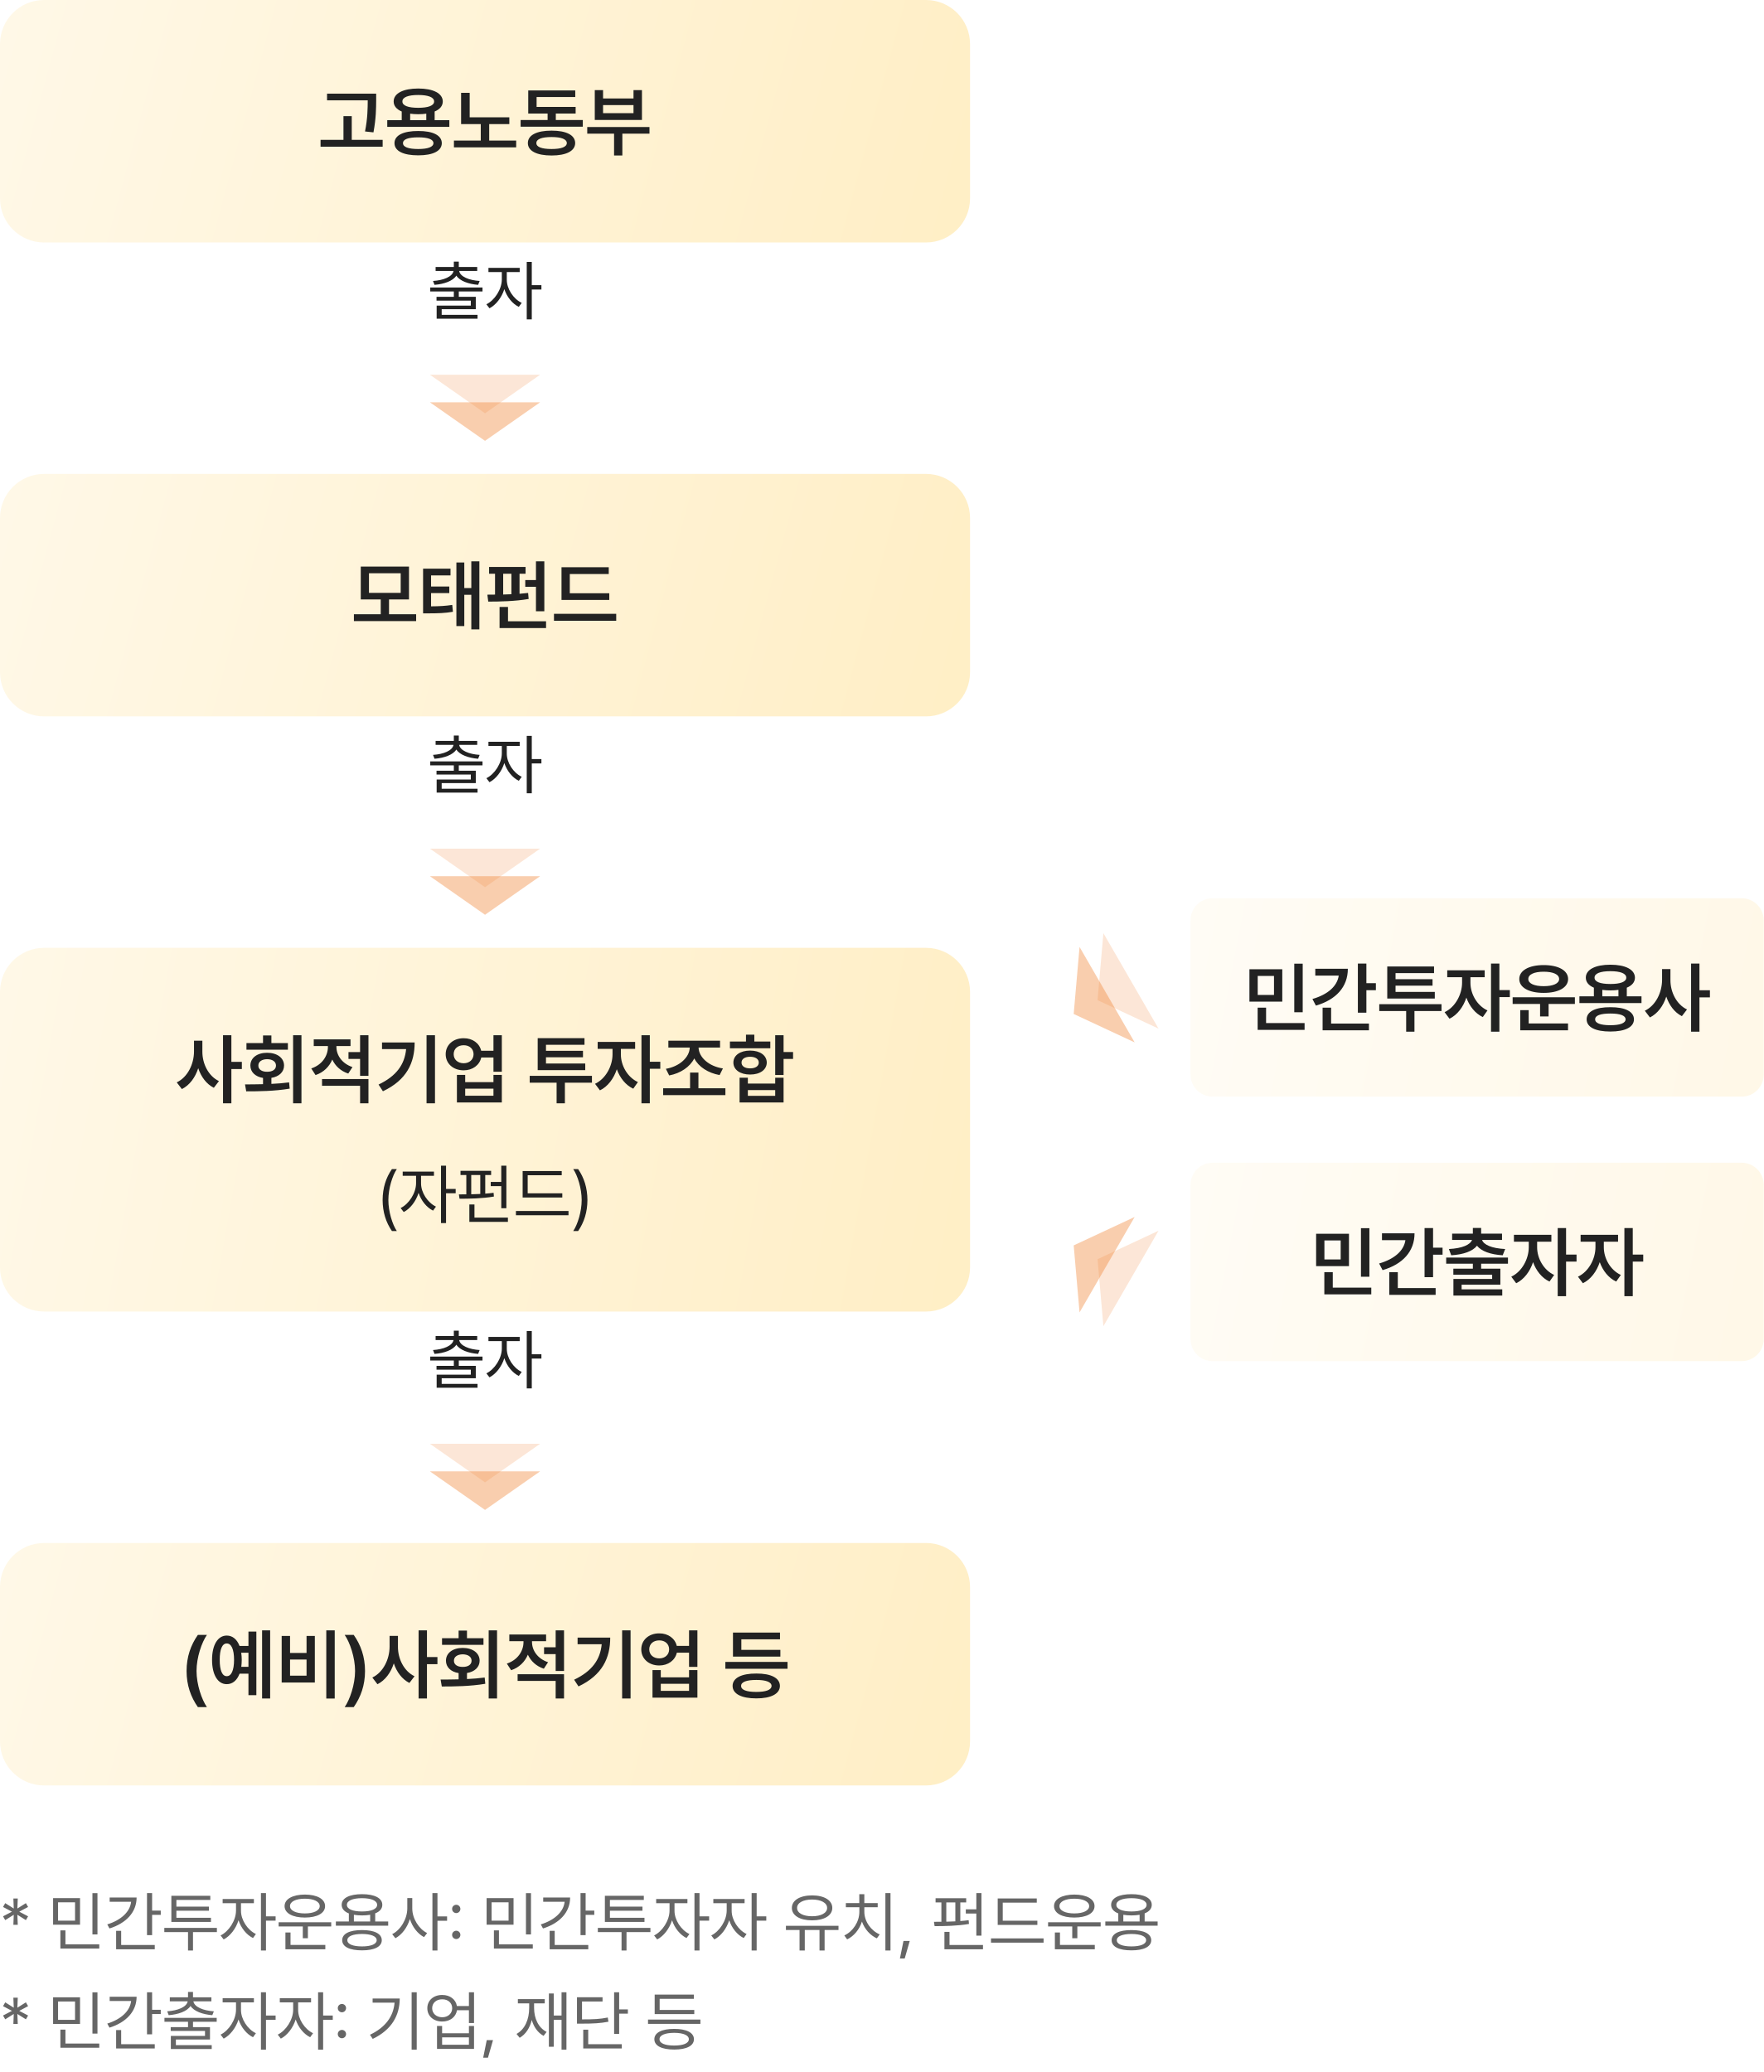
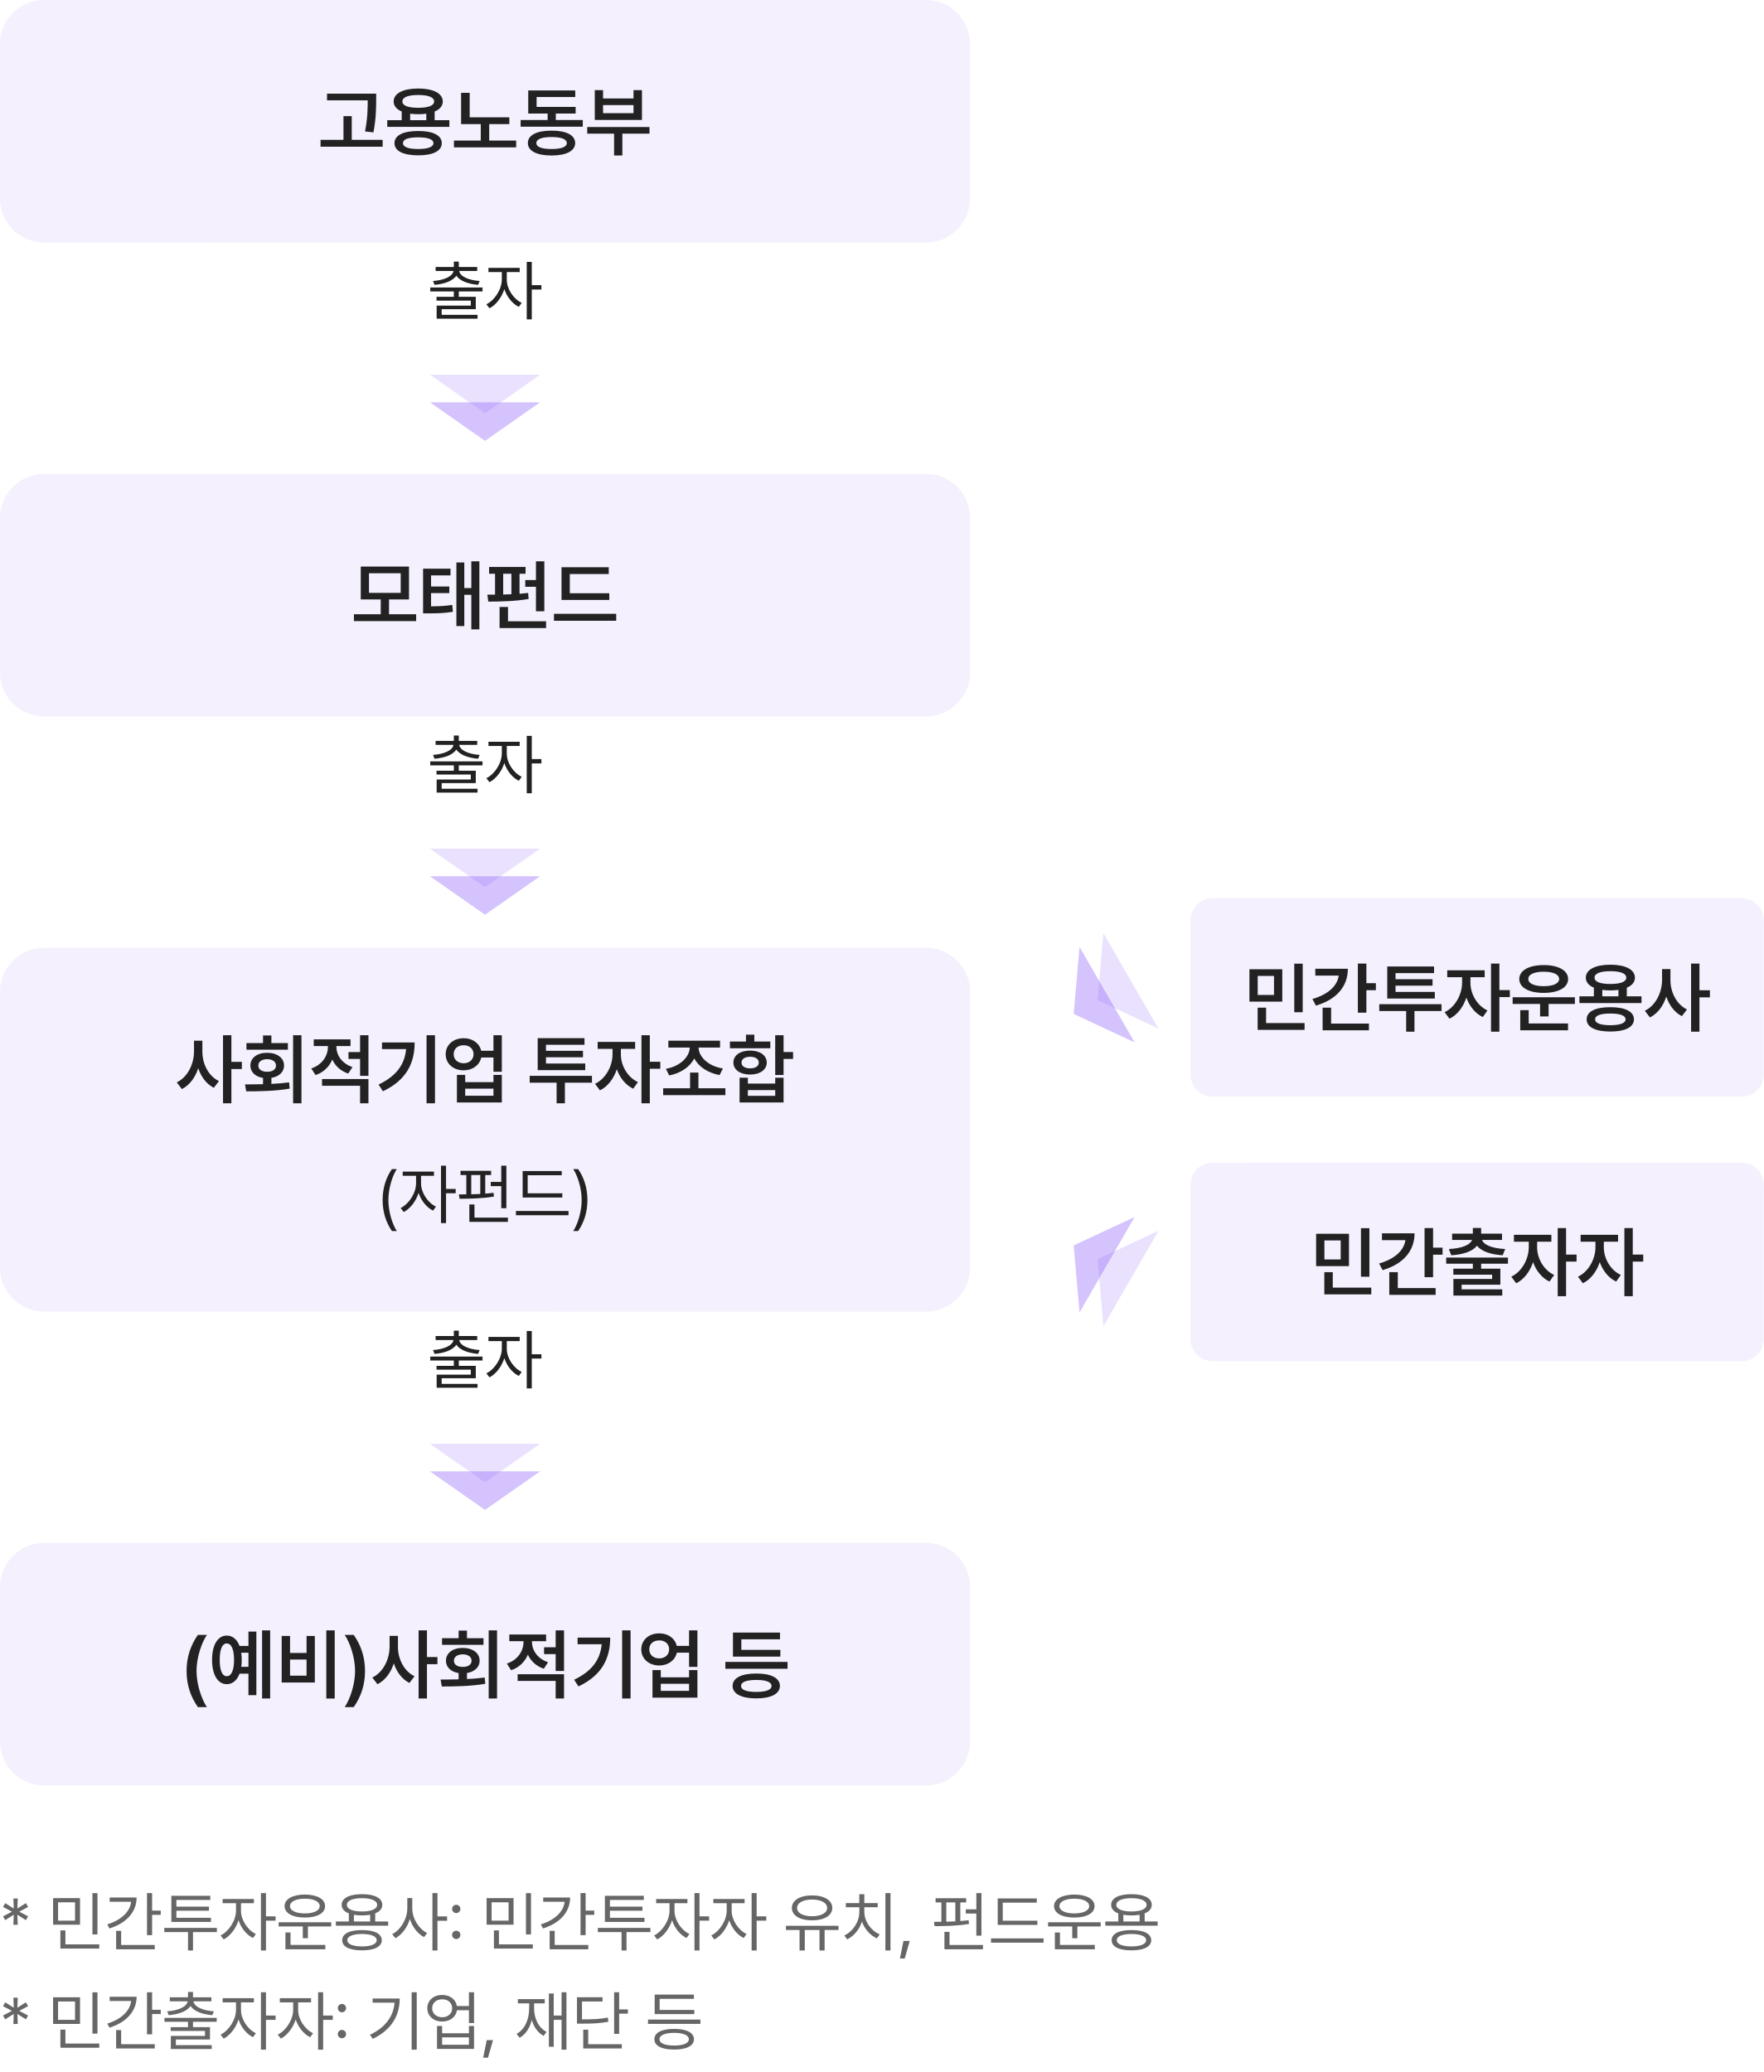
<svg xmlns="http://www.w3.org/2000/svg" width="320" height="376" viewBox="0 0 320 376" fill="none">
-   <rect width="176" height="44" rx="8" fill="url(#paint0_linear_1789_6369)" fill-opacity="0.25" />
+   <rect width="176" height="44" rx="8" fill="url(#paint0_linear_1789_6369)" fill-opacity="0.1" />
+   <rect width="176" height="44" rx="8" fill="#F5F0FE" />
  <path d="M68.251 16.992V18.182C68.237 19.713 68.237 21.436 67.759 24.02L66.228 23.855C66.706 21.449 66.706 19.692 66.72 18.209H59.337V16.992H68.251ZM69.427 25.373V26.617H58.161V25.373H62.317V21.08H63.821V25.373H69.427ZM81.526 21.805V23.021H70.261V21.805H72.886V20.232C71.956 19.843 71.423 19.221 71.423 18.414C71.423 16.938 73.159 16.062 75.88 16.062C78.601 16.062 80.323 16.938 80.337 18.414C80.33 19.227 79.797 19.85 78.86 20.232V21.805H81.526ZM75.88 23.773C78.546 23.76 80.145 24.553 80.159 25.975C80.145 27.41 78.546 28.189 75.88 28.189C73.186 28.189 71.573 27.41 71.573 25.975C71.573 24.553 73.186 23.76 75.88 23.773ZM75.88 24.922C74.075 24.922 73.105 25.277 73.118 25.975C73.105 26.672 74.075 27.041 75.88 27.041C77.644 27.041 78.628 26.672 78.642 25.975C78.628 25.277 77.644 24.922 75.88 24.922ZM75.88 17.238C74.048 17.238 72.995 17.648 73.009 18.414C72.995 19.166 74.048 19.562 75.88 19.562C77.698 19.562 78.765 19.166 78.765 18.414C78.765 17.648 77.698 17.238 75.88 17.238ZM74.417 21.805H77.343V20.629C76.898 20.69 76.406 20.725 75.88 20.725C75.353 20.725 74.861 20.69 74.417 20.629V21.805ZM92.409 21.285V22.516H88.759V25.51H93.653V26.74H82.36V25.51H87.228V22.516H83.659V16.842H85.218V21.285H92.409ZM105.739 21.777V22.994H94.46V21.777H99.355V20.602H95.841V16.418H104.372V17.607H97.358V19.398H104.44V20.602H100.845V21.777H105.739ZM100.079 23.705C102.745 23.705 104.345 24.512 104.358 25.961C104.345 27.396 102.745 28.217 100.079 28.217C97.386 28.217 95.772 27.396 95.772 25.961C95.772 24.512 97.386 23.705 100.079 23.705ZM100.079 24.867C98.274 24.867 97.304 25.25 97.317 25.961C97.304 26.672 98.274 27.041 100.079 27.041C101.843 27.041 102.827 26.672 102.841 25.961C102.827 25.25 101.843 24.867 100.079 24.867ZM117.839 23.049V24.252H112.917V28.217H111.413V24.252H106.546V23.049H117.839ZM109.417 16.35V17.867H114.94V16.35H116.472V21.764H107.913V16.35H109.417ZM109.417 20.533H114.94V19.07H109.417V20.533Z" fill="#222222" />
  <path d="M87.543 52.172V52.887H83.242V53.859H86.324V56.109H80.137V57.129H86.641V57.832H79.223V55.453H85.422V54.551H79.199V53.859H82.34V52.887H78.062V52.172H87.543ZM83.242 47.473V48.445H86.582V49.172H83.312C83.482 50.209 85.111 50.865 87.027 50.988L86.746 51.691C85.006 51.545 83.436 51.006 82.797 50.016C82.158 51.006 80.588 51.545 78.836 51.691L78.566 50.988C80.471 50.865 82.1 50.209 82.281 49.172H79.035V48.445H82.34V47.473H83.242ZM91.949 50.73C91.938 52.406 93.144 54.246 94.656 54.961L94.129 55.688C92.957 55.119 91.967 53.877 91.504 52.465C91.023 54 89.975 55.348 88.809 55.945L88.246 55.219C89.746 54.492 91.035 52.512 91.047 50.73V49.371H88.621V48.609H94.293V49.371H91.949V50.73ZM96.484 47.531V51.75H98.231V52.535H96.484V57.949H95.57V47.531H96.484Z" fill="#222222" />
-   <path opacity="0.2" d="M88 75L78 68L98 68L88 75Z" fill="#F18435" />
-   <path opacity="0.4" d="M88 80L78 73L98 73L88 80Z" fill="#F18435" />
-   <rect y="86" width="176" height="44" rx="8" fill="url(#paint1_linear_1789_6369)" fill-opacity="0.25" />
+   <path opacity="0.2" d="M88 75L78 68L98 68L88 75Z" fill="#976AF9" />
+   <path opacity="0.4" d="M88 80L78 73L98 73L88 80Z" fill="#976AF9" />
+   <rect y="86" width="176" height="44" rx="8" fill="url(#paint1_linear_1789_6369)" fill-opacity="0.1" />
+   <rect y="86" width="176" height="44" rx="8" fill="#F5F0FE" />
  <path d="M75.504 111.469V112.713H64.211V111.469H69.078V108.775H65.455V102.814H74.205V108.775H70.582V111.469H75.504ZM66.945 104.031V107.586H72.701V104.031H66.945ZM81.738 103.197V104.414H78.211V106.438H81.519V107.627H78.211V110.033C79.735 110.02 80.795 109.965 82.053 109.773L82.176 111.018C80.74 111.264 79.523 111.305 77.596 111.305H76.762V103.197H81.738ZM86.975 101.857V114.217H85.512V107.941H84.24V113.615H82.805V102.076H84.24V106.711H85.512V101.857H86.975ZM98.76 101.857V110.922H97.242V106.479H95.301V105.262H97.242V101.857H98.76ZM95.356 102.883V104.113H94.262V107.75C94.795 107.709 95.321 107.661 95.82 107.6L95.916 108.693C93.482 109.117 90.68 109.172 88.588 109.172L88.424 107.914L89.818 107.9V104.113H88.738V102.883H95.356ZM99.074 112.74V113.971H90.639V110.143H92.17V112.74H99.074ZM91.295 107.887C91.787 107.873 92.286 107.859 92.785 107.832V104.113H91.295V107.887ZM110.545 107.654V108.871H101.877V102.938H110.449V104.168H103.381V107.654H110.545ZM111.803 111.387V112.645H100.51V111.387H111.803Z" fill="#222222" />
  <path d="M87.543 138.172V138.887H83.242V139.859H86.324V142.109H80.137V143.129H86.641V143.832H79.223V141.453H85.422V140.551H79.199V139.859H82.34V138.887H78.062V138.172H87.543ZM83.242 133.473V134.445H86.582V135.172H83.312C83.482 136.209 85.111 136.865 87.027 136.988L86.746 137.691C85.006 137.545 83.436 137.006 82.797 136.016C82.158 137.006 80.588 137.545 78.836 137.691L78.566 136.988C80.471 136.865 82.1 136.209 82.281 135.172H79.035V134.445H82.34V133.473H83.242ZM91.949 136.73C91.938 138.406 93.144 140.246 94.656 140.961L94.129 141.688C92.957 141.119 91.967 139.877 91.504 138.465C91.023 140 89.975 141.348 88.809 141.945L88.246 141.219C89.746 140.492 91.035 138.512 91.047 136.73V135.371H88.621V134.609H94.293V135.371H91.949V136.73ZM96.484 133.531V137.75H98.231V138.535H96.484V143.949H95.57V133.531H96.484Z" fill="#222222" />
-   <path opacity="0.2" d="M88 161L78 154L98 154L88 161Z" fill="#F18435" />
-   <path opacity="0.4" d="M88 166L78 159L98 159L88 166Z" fill="#F18435" />
-   <rect y="172" width="176" height="66" rx="8" fill="url(#paint2_linear_1789_6369)" fill-opacity="0.25" />
+   <path opacity="0.2" d="M88 161L78 154L98 154L88 161Z" fill="#976AF9" />
+   <path opacity="0.4" d="M88 166L78 159L98 159L88 166Z" fill="#976AF9" />
+   <rect y="172" width="176" height="66" rx="8" fill="url(#paint2_linear_1789_6369)" fill-opacity="0.1" />
+   <rect y="172" width="176" height="66" rx="8" fill="#F5F0FE" />
  <path d="M36.717 190.824C36.703 193.025 37.81 195.268 39.725 196.184L38.795 197.4C37.455 196.724 36.491 195.418 35.965 193.846C35.425 195.527 34.413 196.922 32.998 197.633L32.068 196.416C34.051 195.473 35.185 193.107 35.199 190.824V188.855H36.717V190.824ZM41.98 187.857V192.697H43.881V193.996H41.98V200.217H40.463V187.857H41.98ZM54.695 187.857V200.217H53.178V187.857H54.695ZM44.455 196.785C45.44 196.778 46.554 196.778 47.723 196.744V195.609C46.328 195.391 45.426 194.536 45.426 193.367C45.426 191.973 46.656 191.043 48.461 191.043C50.279 191.043 51.537 191.973 51.537 193.367C51.537 194.529 50.628 195.377 49.24 195.596V196.689C50.327 196.642 51.421 196.553 52.453 196.416L52.562 197.551C49.842 198.016 46.902 198.043 44.674 198.043L44.455 196.785ZM52.234 189.279V190.482H44.715V189.279H47.723V187.898H49.24V189.279H52.234ZM48.461 192.205C47.531 192.219 46.861 192.643 46.875 193.367C46.861 194.078 47.531 194.502 48.461 194.488C49.432 194.502 50.074 194.078 50.074 193.367C50.074 192.643 49.432 192.219 48.461 192.205ZM61.039 189.977C61.039 191.48 62.037 192.998 63.951 193.641L63.185 194.816C61.805 194.365 60.827 193.429 60.287 192.273C59.747 193.565 58.715 194.604 57.252 195.09L56.473 193.887C58.441 193.244 59.494 191.604 59.494 189.99V189.826H56.924V188.609H63.596V189.826H61.039V189.977ZM66.85 195.814V200.217H65.332V197.031H58.428V195.814H66.85ZM66.85 187.857V195.227H65.332V192.164H63.227V190.92H65.332V187.857H66.85ZM78.922 187.857V200.217H77.391V187.857H78.922ZM75.231 189.17C75.231 192.848 73.809 195.979 69.475 198.029L68.682 196.812C71.915 195.274 73.419 193.183 73.686 190.373H69.311V189.17H75.231ZM84.131 188.404C85.731 188.391 86.988 189.313 87.303 190.674H89.531V187.857H91.049V194.488H89.531V191.904H87.316C87.009 193.292 85.737 194.229 84.131 194.229C82.231 194.229 80.863 193.012 80.863 191.303C80.863 189.621 82.231 188.391 84.131 188.404ZM84.131 189.676C83.064 189.676 82.312 190.305 82.312 191.303C82.312 192.287 83.064 192.943 84.131 192.943C85.17 192.943 85.908 192.287 85.922 191.303C85.908 190.305 85.17 189.676 84.131 189.676ZM84.404 195.062V196.375H89.531V195.062H91.049V200.066H82.9V195.062H84.404ZM84.404 198.836H89.531V197.551H84.404V198.836ZM107.4 195.227V196.471H102.492V200.217H100.988V196.471H96.107V195.227H107.4ZM106.184 192.998V194.201H97.557V188.391H106.047V189.594H99.061V190.688H105.773V191.863H99.061V192.998H106.184ZM112.65 191.371C112.65 193.285 113.785 195.459 115.74 196.361L114.893 197.564C113.498 196.908 112.466 195.582 111.912 194.037C111.352 195.732 110.271 197.182 108.85 197.865L107.961 196.676C109.93 195.746 111.119 193.422 111.133 191.371V190.332H108.439V189.074H115.234V190.332H112.65V191.371ZM117.9 187.857V192.67H119.801V193.941H117.9V200.217H116.383V187.857H117.9ZM131.613 197.482V198.727H120.32V197.482H125.201V194.639H126.719V197.482H131.613ZM130.643 188.855V190.1H126.746C126.794 191.877 128.626 193.511 131.162 193.887L130.561 195.09C128.469 194.707 126.76 193.606 125.967 192.068C125.167 193.627 123.472 194.769 121.414 195.158L120.812 193.955C123.28 193.538 125.099 191.877 125.146 190.1H121.264V188.855H130.643ZM142.168 187.857V190.906H143.891V192.164H142.168V195.076H140.65V187.857H142.168ZM135.688 195.568V196.635H140.65V195.568H142.168V200.066H134.184V195.568H135.688ZM135.688 198.863H140.65V197.811H135.688V198.863ZM139.762 189.006V190.223H132.434V189.006H135.346V187.762H136.863V189.006H139.762ZM136.098 190.646C137.889 190.646 139.105 191.508 139.119 192.82C139.105 194.133 137.889 194.994 136.098 194.994C134.293 194.994 133.062 194.133 133.062 192.82C133.062 191.508 134.293 190.646 136.098 190.646ZM136.098 191.768C135.154 191.768 134.539 192.164 134.539 192.82C134.539 193.49 135.154 193.873 136.098 193.873C137.041 193.873 137.67 193.49 137.67 192.82C137.67 192.164 137.041 191.768 136.098 191.768Z" fill="#222222" />
  <path d="M69.42 217.766C69.432 215.551 70.029 213.711 71.107 212.152H71.998C71.201 213.312 70.463 215.68 70.463 217.766C70.463 219.852 71.201 222.23 71.998 223.391H71.107C70.029 221.82 69.432 219.98 69.42 217.766ZM76.393 214.73C76.381 216.406 77.588 218.246 79.1 218.961L78.572 219.688C77.4 219.119 76.41 217.877 75.947 216.465C75.467 218 74.418 219.348 73.252 219.945L72.689 219.219C74.189 218.492 75.478 216.512 75.49 214.73V213.371H73.064V212.609H78.736V213.371H76.393V214.73ZM80.928 211.531V215.75H82.674V216.535H80.928V221.949H80.014V211.531H80.928ZM91.873 211.531V219.254H90.947V215.246H89.037V214.484H90.947V211.531H91.873ZM89.107 212.469V213.23H88.041V216.605C88.562 216.57 89.072 216.518 89.553 216.453L89.611 217.133C87.537 217.496 85.123 217.531 83.377 217.531L83.26 216.746L84.607 216.734V213.23H83.553V212.469H89.107ZM92.154 220.953V221.727H85.158V218.574H86.084V220.953H92.154ZM85.498 216.723C86.037 216.711 86.588 216.693 87.139 216.664V213.23H85.498V216.723ZM102.021 216.547V217.309H94.826V212.504H101.916V213.266H95.74V216.547H102.021ZM103.146 219.758V220.531H93.607V219.758H103.146ZM106.58 217.766C106.568 219.98 105.971 221.82 104.893 223.391H104.002C104.799 222.23 105.537 219.852 105.537 217.766C105.537 215.68 104.799 213.312 104.002 212.152H104.893C105.971 213.711 106.568 215.551 106.58 217.766Z" fill="#222222" />
  <path d="M87.543 246.172V246.887H83.242V247.859H86.324V250.109H80.137V251.129H86.641V251.832H79.223V249.453H85.422V248.551H79.199V247.859H82.34V246.887H78.062V246.172H87.543ZM83.242 241.473V242.445H86.582V243.172H83.312C83.482 244.209 85.111 244.865 87.027 244.988L86.746 245.691C85.006 245.545 83.436 245.006 82.797 244.016C82.158 245.006 80.588 245.545 78.836 245.691L78.566 244.988C80.471 244.865 82.1 244.209 82.281 243.172H79.035V242.445H82.34V241.473H83.242ZM91.949 244.73C91.938 246.406 93.144 248.246 94.656 248.961L94.129 249.688C92.957 249.119 91.967 247.877 91.504 246.465C91.023 248 89.975 249.348 88.809 249.945L88.246 249.219C89.746 248.492 91.035 246.512 91.047 244.73V243.371H88.621V242.609H94.293V243.371H91.949V244.73ZM96.484 241.531V245.75H98.231V246.535H96.484V251.949H95.57V241.531H96.484Z" fill="#222222" />
-   <path opacity="0.2" d="M88 269L78 262L98 262L88 269Z" fill="#F18435" />
-   <path opacity="0.4" d="M88 274L78 267L98 267L88 274Z" fill="#F18435" />
-   <rect y="280" width="176" height="44" rx="8" fill="url(#paint3_linear_1789_6369)" fill-opacity="0.25" />
+   <path opacity="0.2" d="M88 269L78 262L98 262L88 269Z" fill="#976AF9" />
+   <path opacity="0.4" d="M88 274L78 267L98 267L88 274Z" fill="#976AF9" />
+   <rect y="280" width="176" height="44" rx="8" fill="url(#paint3_linear_1789_6369)" fill-opacity="0.1" />
+   <rect y="280" width="176" height="44" rx="8" fill="#F5F0FE" />
  <path d="M33.852 303.227C33.852 300.656 34.618 298.51 35.903 296.678H37.544C36.601 298.031 35.657 300.779 35.657 303.227C35.657 305.674 36.601 308.422 37.544 309.789H35.903C34.618 307.943 33.852 305.811 33.852 303.227ZM49.015 295.857V308.217H47.552V295.857H49.015ZM46.513 296.076V307.615H45.077V303.719H43.464C43.006 304.936 42.185 305.626 41.14 305.619C39.526 305.633 38.474 303.924 38.474 301.203C38.474 298.482 39.526 296.801 41.14 296.801C42.185 296.801 42.999 297.484 43.464 298.688H45.077V296.076H46.513ZM41.14 298.236C40.333 298.223 39.855 299.275 39.868 301.203C39.855 303.131 40.333 304.184 41.14 304.17C41.96 304.184 42.466 303.131 42.466 301.203C42.466 299.275 41.96 298.223 41.14 298.236ZM43.765 299.918C43.826 300.314 43.86 300.745 43.86 301.203C43.86 301.654 43.826 302.078 43.778 302.475H45.077V299.918H43.765ZM60.731 295.857V308.23H59.2V295.857H60.731ZM52.624 296.869V299.959H55.618V296.869H57.122V305.318H51.106V296.869H52.624ZM52.624 304.074H55.618V301.148H52.624V304.074ZM66.228 303.227C66.228 305.811 65.462 307.943 64.177 309.789H62.536C63.48 308.422 64.423 305.674 64.423 303.227C64.423 300.779 63.48 298.031 62.536 296.678H64.177C65.462 298.51 66.228 300.656 66.228 303.227ZM72.202 298.824C72.189 301.025 73.296 303.268 75.21 304.184L74.28 305.4C72.94 304.724 71.977 303.418 71.45 301.846C70.91 303.527 69.898 304.922 68.483 305.633L67.554 304.416C69.536 303.473 70.671 301.107 70.685 298.824V296.855H72.202V298.824ZM77.466 295.857V300.697H79.366V301.996H77.466V308.217H75.948V295.857H77.466ZM90.181 295.857V308.217H88.663V295.857H90.181ZM79.94 304.785C80.925 304.778 82.039 304.778 83.208 304.744V303.609C81.814 303.391 80.911 302.536 80.911 301.367C80.911 299.973 82.142 299.043 83.946 299.043C85.765 299.043 87.022 299.973 87.022 301.367C87.022 302.529 86.113 303.377 84.726 303.596V304.689C85.812 304.642 86.906 304.553 87.939 304.416L88.048 305.551C85.327 306.016 82.388 306.043 80.159 306.043L79.94 304.785ZM87.72 297.279V298.482H80.2V297.279H83.208V295.898H84.726V297.279H87.72ZM83.946 300.205C83.017 300.219 82.347 300.643 82.36 301.367C82.347 302.078 83.017 302.502 83.946 302.488C84.917 302.502 85.56 302.078 85.56 301.367C85.56 300.643 84.917 300.219 83.946 300.205ZM96.524 297.977C96.524 299.48 97.522 300.998 99.436 301.641L98.671 302.816C97.29 302.365 96.312 301.429 95.772 300.273C95.232 301.565 94.2 302.604 92.737 303.09L91.958 301.887C93.927 301.244 94.98 299.604 94.98 297.99V297.826H92.409V296.609H99.081V297.826H96.524V297.977ZM102.335 303.814V308.217H100.817V305.031H93.913V303.814H102.335ZM102.335 295.857V303.227H100.817V300.164H98.712V298.92H100.817V295.857H102.335ZM114.407 295.857V308.217H112.876V295.857H114.407ZM110.716 297.17C110.716 300.848 109.294 303.979 104.96 306.029L104.167 304.812C107.4 303.274 108.904 301.183 109.171 298.373H104.796V297.17H110.716ZM119.616 296.404C121.216 296.391 122.474 297.313 122.788 298.674H125.017V295.857H126.534V302.488H125.017V299.904H122.802C122.494 301.292 121.223 302.229 119.616 302.229C117.716 302.229 116.349 301.012 116.349 299.303C116.349 297.621 117.716 296.391 119.616 296.404ZM119.616 297.676C118.55 297.676 117.798 298.305 117.798 299.303C117.798 300.287 118.55 300.943 119.616 300.943C120.655 300.943 121.394 300.287 121.407 299.303C121.394 298.305 120.655 297.676 119.616 297.676ZM119.89 303.062V304.375H125.017V303.062H126.534V308.066H118.386V303.062H119.89ZM119.89 306.836H125.017V305.551H119.89V306.836ZM142.886 301.586V302.83H131.606V301.586H142.886ZM141.587 299.398V300.615H132.987V296.254H141.519V297.484H134.505V299.398H141.587ZM137.226 303.691C139.892 303.678 141.491 304.498 141.505 305.934C141.491 307.383 139.892 308.203 137.226 308.203C134.532 308.203 132.919 307.383 132.919 305.934C132.919 304.498 134.532 303.678 137.226 303.691ZM137.226 304.854C135.421 304.854 134.45 305.236 134.464 305.934C134.45 306.658 135.421 307.027 137.226 307.027C138.989 307.027 139.974 306.658 139.987 305.934C139.974 305.236 138.989 304.854 137.226 304.854Z" fill="#222222" />
-   <path opacity="0.2" d="M199.133 181.5L200.195 169.34L210.195 186.66L199.133 181.5Z" fill="#F18435" />
-   <path opacity="0.4" d="M194.805 184L195.867 171.84L205.867 189.16L194.805 184Z" fill="#F18435" />
+   <path opacity="0.2" d="M199.133 181.5L200.195 169.34L210.195 186.66L199.133 181.5Z" fill="#976AF9" />
+   <path opacity="0.4" d="M194.803 184L195.865 171.84L205.865 189.16L194.803 184Z" fill="#976AF9" />
  <rect x="216" y="163" width="104" height="36" rx="4" fill="url(#paint4_linear_1789_6369)" fill-opacity="0.1" />
+   <rect x="216" y="163" width="104" height="36" rx="4" fill="#F5F0FE" />
  <path d="M232.651 175.883V181.762H226.69V175.883H232.651ZM228.194 177.1V180.545H231.147V177.1H228.194ZM236.356 174.871V183.689H234.825V174.871H236.356ZM236.698 185.658V186.889H228.181V182.855H229.712V185.658H236.698ZM247.909 174.857V178.412H249.632V179.684H247.909V183.771H246.364V174.857H247.909ZM244.546 175.801C244.546 179.082 242.413 181.42 238.749 182.486L238.12 181.283C240.943 180.47 242.625 178.932 242.892 177.045H238.64V175.801H244.546ZM248.374 185.74V186.971H239.966V182.855H241.511V185.74H248.374ZM261.54 182.227V183.471H256.632V187.217H255.128V183.471H250.247V182.227H261.54ZM260.323 179.998V181.201H251.696V175.391H260.187V176.594H253.2V177.688H259.913V178.863H253.2V179.998H260.323ZM266.79 178.371C266.79 180.285 267.925 182.459 269.88 183.361L269.032 184.564C267.638 183.908 266.605 182.582 266.052 181.037C265.491 182.732 264.411 184.182 262.989 184.865L262.101 183.676C264.069 182.746 265.259 180.422 265.272 178.371V177.332H262.579V176.074H269.374V177.332H266.79V178.371ZM272.04 174.857V179.67H273.94V180.941H272.04V187.217H270.522V174.857H272.04ZM285.739 180.969V182.186H280.968V184.455H279.423V182.186H274.446V180.969H285.739ZM284.495 185.727V186.971H275.827V183.307H277.358V185.727H284.495ZM280.079 175.131C282.745 175.131 284.509 176.102 284.509 177.66C284.509 179.219 282.745 180.176 280.079 180.176C277.413 180.176 275.649 179.219 275.649 177.66C275.649 176.102 277.413 175.131 280.079 175.131ZM280.079 176.334C278.384 176.334 277.276 176.812 277.29 177.66C277.276 178.48 278.384 178.959 280.079 178.959C281.788 178.959 282.882 178.48 282.882 177.66C282.882 176.812 281.788 176.334 280.079 176.334ZM297.825 180.805V182.021H286.56V180.805H289.185V179.232C288.255 178.843 287.722 178.221 287.722 177.414C287.722 175.938 289.458 175.062 292.179 175.062C294.899 175.062 296.622 175.938 296.636 177.414C296.629 178.228 296.096 178.85 295.159 179.232V180.805H297.825ZM292.179 182.773C294.845 182.76 296.444 183.553 296.458 184.975C296.444 186.41 294.845 187.189 292.179 187.189C289.485 187.189 287.872 186.41 287.872 184.975C287.872 183.553 289.485 182.76 292.179 182.773ZM292.179 183.922C290.374 183.922 289.403 184.277 289.417 184.975C289.403 185.672 290.374 186.041 292.179 186.041C293.942 186.041 294.927 185.672 294.94 184.975C294.927 184.277 293.942 183.922 292.179 183.922ZM292.179 176.238C290.347 176.238 289.294 176.648 289.308 177.414C289.294 178.166 290.347 178.562 292.179 178.562C293.997 178.562 295.063 178.166 295.063 177.414C295.063 176.648 293.997 176.238 292.179 176.238ZM290.716 180.805H293.642V179.629C293.197 179.69 292.705 179.725 292.179 179.725C291.652 179.725 291.16 179.69 290.716 179.629V180.805ZM303.075 177.824C303.062 180.025 304.169 182.268 306.083 183.184L305.153 184.4C303.813 183.724 302.85 182.418 302.323 180.846C301.783 182.527 300.771 183.922 299.356 184.633L298.427 183.416C300.409 182.473 301.544 180.107 301.558 177.824V175.855H303.075V177.824ZM308.339 174.857V179.697H310.239V180.996H308.339V187.217H306.821V174.857H308.339Z" fill="#222222" />
-   <path opacity="0.2" d="M199.133 228.5L210.195 223.34L200.195 240.66L199.133 228.5Z" fill="#F18435" />
-   <path opacity="0.4" d="M194.805 226L205.867 220.84L195.867 238.16L194.805 226Z" fill="#F18435" />
+   <path opacity="0.2" d="M199.133 228.5L210.195 223.34L200.195 240.66L199.133 228.5Z" fill="#976AF9" />
+   <path opacity="0.4" d="M194.803 226L205.865 220.84L195.865 238.16L194.803 226Z" fill="#976AF9" />
  <rect x="216" y="211" width="104" height="36" rx="4" fill="url(#paint5_linear_1789_6369)" fill-opacity="0.1" />
+   <rect x="216" y="211" width="104" height="36" rx="4" fill="#F5F0FE" />
  <path d="M244.751 223.883V229.762H238.79V223.883H244.751ZM240.294 225.1V228.545H243.247V225.1H240.294ZM248.456 222.871V231.689H246.925V222.871H248.456ZM248.798 233.658V234.889H240.28V230.855H241.812V233.658H248.798ZM260.009 222.857V226.412H261.731V227.684H260.009V231.771H258.464V222.857H260.009ZM256.646 223.801C256.646 227.082 254.513 229.42 250.849 230.486L250.22 229.283C253.043 228.47 254.725 226.932 254.991 225.045H250.739V223.801H256.646ZM260.474 233.74V234.971H252.065V230.855H253.61V233.74H260.474ZM273.599 228.203V229.324H268.731V230.227H272.218V233.125H265.19V233.973H272.56V235.107H263.7V232.086H270.728V231.32H263.687V230.227H267.228V229.324H262.388V228.203H273.599ZM268.731 222.83V223.869H272.519V225.004H268.896C269.189 225.879 270.625 226.535 273.093 226.658L272.642 227.793C270.427 227.656 268.759 227.055 267.979 226.057C267.2 227.055 265.539 227.656 263.304 227.793L262.88 226.658C265.32 226.535 266.756 225.879 267.077 225.004H263.468V223.869H267.228V222.83H268.731ZM278.89 226.371C278.89 228.285 280.024 230.459 281.979 231.361L281.132 232.564C279.737 231.908 278.705 230.582 278.151 229.037C277.591 230.732 276.511 232.182 275.089 232.865L274.2 231.676C276.169 230.746 277.358 228.422 277.372 226.371V225.332H274.679V224.074H281.474V225.332H278.89V226.371ZM284.14 222.857V227.67H286.04V228.941H284.14V235.217H282.622V222.857H284.14ZM290.989 226.371C290.989 228.285 292.124 230.459 294.079 231.361L293.231 232.564C291.837 231.908 290.805 230.582 290.251 229.037C289.69 230.732 288.61 232.182 287.188 232.865L286.3 231.676C288.269 230.746 289.458 228.422 289.472 226.371V225.332H286.778V224.074H293.573V225.332H290.989V226.371ZM296.239 222.857V227.67H298.14V228.941H296.239V235.217H294.722V222.857H296.239Z" fill="#222222" />
  <path d="M3.223 349.285H2.426L2.496 347.469L0.949 348.441L0.551 347.75L2.168 346.906L0.551 346.051L0.949 345.359L2.496 346.332L2.426 344.516H3.223L3.152 346.332L4.699 345.359L5.098 346.051L3.492 346.906L5.098 347.75L4.699 348.441L3.152 347.469L3.223 349.285ZM14.52 344.445V349.273H9.633V344.445H14.52ZM10.535 345.207V348.535H13.617V345.207H10.535ZM17.684 343.543V351.031H16.77V343.543H17.684ZM18.012 352.836V353.598H10.957V350.305H11.871V352.836H18.012ZM27.598 343.531V346.707H29.168V347.48H27.598V351.16H26.672V343.531H27.598ZM24.785 344.34C24.785 347.023 22.863 349.016 19.863 349.953L19.465 349.215C21.961 348.436 23.59 346.947 23.789 345.113H19.898V344.34H24.785ZM28.078 352.953V353.727H21.07V350.387H21.984V352.953H28.078ZM39.352 349.848V350.609H35.016V353.949H34.113V350.609H29.812V349.848H39.352ZM38.273 348.02V348.77H31.09V344.023H38.156V344.773H32.004V345.992H37.91V346.73H32.004V348.02H38.273ZM43.723 346.73C43.711 348.406 44.918 350.246 46.43 350.961L45.902 351.688C44.73 351.119 43.74 349.877 43.277 348.465C42.797 350 41.748 351.348 40.582 351.945L40.02 351.219C41.52 350.492 42.809 348.512 42.82 346.73V345.371H40.395V344.609H46.066V345.371H43.723V346.73ZM48.258 343.531V347.75H50.004V348.535H48.258V353.949H47.344V343.531H48.258ZM60.094 348.828V349.59H55.863V351.723H54.938V349.59H50.555V348.828H60.094ZM59.027 352.941V353.727H51.785V350.68H52.711V352.941H59.027ZM55.312 343.801C57.539 343.812 58.98 344.609 58.98 345.898C58.98 347.188 57.539 347.973 55.312 347.973C53.086 347.973 51.633 347.188 51.633 345.898C51.633 344.609 53.086 343.812 55.312 343.801ZM55.312 344.551C53.695 344.551 52.605 345.066 52.617 345.898C52.605 346.707 53.695 347.223 55.312 347.223C56.93 347.223 58.008 346.707 58.008 345.898C58.008 345.066 56.93 344.551 55.312 344.551ZM70.43 348.688V349.449H60.938V348.688H63.293V347.223C62.461 346.9 61.992 346.367 61.992 345.664C61.992 344.434 63.398 343.73 65.684 343.73C67.945 343.73 69.363 344.434 69.363 345.664C69.363 346.361 68.9 346.895 68.074 347.211V348.688H70.43ZM65.684 350.246C67.922 350.246 69.258 350.891 69.269 352.086C69.258 353.27 67.922 353.926 65.684 353.926C63.422 353.926 62.086 353.27 62.086 352.086C62.086 350.891 63.422 350.246 65.684 350.246ZM65.684 350.949C64.008 350.961 63.012 351.371 63.023 352.086C63.012 352.789 64.008 353.211 65.684 353.211C67.336 353.211 68.344 352.789 68.344 352.086C68.344 351.371 67.336 350.961 65.684 350.949ZM65.684 344.457C63.984 344.457 62.93 344.914 62.941 345.664C62.93 346.426 63.984 346.871 65.684 346.871C67.371 346.871 68.426 346.426 68.426 345.664C68.426 344.914 67.371 344.457 65.684 344.457ZM64.207 348.688H67.16V347.469C66.721 347.545 66.228 347.586 65.684 347.586C65.139 347.586 64.647 347.545 64.207 347.469V348.688ZM74.801 346.332C74.801 348.172 76.019 350.059 77.496 350.785L76.934 351.523C75.785 350.92 74.824 349.689 74.367 348.242C73.898 349.783 72.914 351.096 71.742 351.723L71.156 350.984C72.68 350.234 73.887 348.23 73.898 346.332V344.434H74.801V346.332ZM79.371 343.531V347.762H81.117V348.559H79.371V353.949H78.457V343.531H79.371ZM82.781 351.875C82.371 351.875 82.019 351.535 82.031 351.113C82.019 350.703 82.371 350.363 82.781 350.363C83.191 350.363 83.531 350.703 83.531 351.113C83.531 351.535 83.191 351.875 82.781 351.875ZM82.781 347.164C82.371 347.164 82.019 346.824 82.031 346.402C82.019 345.992 82.371 345.652 82.781 345.652C83.191 345.652 83.531 345.992 83.531 346.402C83.531 346.824 83.191 347.164 82.781 347.164ZM93.176 344.445V349.273H88.289V344.445H93.176ZM89.191 345.207V348.535H92.273V345.207H89.191ZM96.34 343.543V351.031H95.426V343.543H96.34ZM96.668 352.836V353.598H89.613V350.305H90.527V352.836H96.668ZM106.254 343.531V346.707H107.824V347.48H106.254V351.16H105.328V343.531H106.254ZM103.441 344.34C103.441 347.023 101.52 349.016 98.519 349.953L98.121 349.215C100.617 348.436 102.246 346.947 102.445 345.113H98.555V344.34H103.441ZM106.734 352.953V353.727H99.727V350.387H100.641V352.953H106.734ZM118.008 349.848V350.609H113.672V353.949H112.77V350.609H108.469V349.848H118.008ZM116.93 348.02V348.77H109.746V344.023H116.812V344.773H110.66V345.992H116.566V346.73H110.66V348.02H116.93ZM122.379 346.73C122.367 348.406 123.574 350.246 125.086 350.961L124.559 351.688C123.387 351.119 122.396 349.877 121.934 348.465C121.453 350 120.404 351.348 119.238 351.945L118.676 351.219C120.176 350.492 121.465 348.512 121.477 346.73V345.371H119.051V344.609H124.723V345.371H122.379V346.73ZM126.914 343.531V347.75H128.66V348.535H126.914V353.949H126V343.531H126.914ZM132.75 346.73C132.738 348.406 133.945 350.246 135.457 350.961L134.93 351.688C133.758 351.119 132.768 349.877 132.305 348.465C131.824 350 130.775 351.348 129.609 351.945L129.047 351.219C130.547 350.492 131.836 348.512 131.848 346.73V345.371H129.422V344.609H135.094V345.371H132.75V346.73ZM137.285 343.531V347.75H139.031V348.535H137.285V353.949H136.371V343.531H137.285ZM152.133 349.473V350.234H149.613V353.949H148.688V350.234H146.016V353.949H145.066V350.234H142.594V349.473H152.133ZM147.34 343.953C149.531 343.953 151.008 344.832 151.008 346.227C151.008 347.609 149.531 348.488 147.34 348.477C145.148 348.488 143.672 347.609 143.672 346.227C143.672 344.832 145.148 343.953 147.34 343.953ZM147.34 344.703C145.711 344.703 144.609 345.301 144.621 346.227C144.609 347.152 145.711 347.738 147.34 347.738C148.957 347.738 150.07 347.152 150.07 346.227C150.07 345.301 148.957 344.703 147.34 344.703ZM161.566 343.531V353.949H160.641V343.531H161.566ZM156.82 346.93C156.82 348.676 158.039 350.363 159.609 351.031L159.094 351.746C157.893 351.213 156.873 350.082 156.387 348.699C155.918 350.164 154.904 351.365 153.703 351.934L153.188 351.219C154.734 350.516 155.918 348.758 155.918 346.93V346.098H153.469V345.348H155.906V343.73H156.82V345.348H159.246V346.098H156.82V346.93ZM165.059 352.215L164.145 355.402H163.277L163.922 352.215H165.059ZM178.066 343.531V351.254H177.141V347.246H175.23V346.484H177.141V343.531H178.066ZM175.301 344.469V345.23H174.234V348.605C174.756 348.57 175.266 348.518 175.746 348.453L175.805 349.133C173.73 349.496 171.316 349.531 169.57 349.531L169.453 348.746L170.801 348.734V345.23H169.746V344.469H175.301ZM178.348 352.953V353.727H171.352V350.574H172.277V352.953H178.348ZM171.691 348.723C172.23 348.711 172.781 348.693 173.332 348.664V345.23H171.691V348.723ZM188.215 348.547V349.309H181.02V344.504H188.109V345.266H181.934V348.547H188.215ZM189.34 351.758V352.531H179.801V351.758H189.34ZM199.699 348.828V349.59H195.469V351.723H194.543V349.59H190.16V348.828H199.699ZM198.633 352.941V353.727H191.391V350.68H192.316V352.941H198.633ZM194.918 343.801C197.145 343.812 198.586 344.609 198.586 345.898C198.586 347.188 197.145 347.973 194.918 347.973C192.691 347.973 191.238 347.188 191.238 345.898C191.238 344.609 192.691 343.812 194.918 343.801ZM194.918 344.551C193.301 344.551 192.211 345.066 192.223 345.898C192.211 346.707 193.301 347.223 194.918 347.223C196.535 347.223 197.613 346.707 197.613 345.898C197.613 345.066 196.535 344.551 194.918 344.551ZM210.035 348.688V349.449H200.543V348.688H202.898V347.223C202.066 346.9 201.598 346.367 201.598 345.664C201.598 344.434 203.004 343.73 205.289 343.73C207.551 343.73 208.969 344.434 208.969 345.664C208.969 346.361 208.506 346.895 207.68 347.211V348.688H210.035ZM205.289 350.246C207.527 350.246 208.863 350.891 208.875 352.086C208.863 353.27 207.527 353.926 205.289 353.926C203.027 353.926 201.691 353.27 201.691 352.086C201.691 350.891 203.027 350.246 205.289 350.246ZM205.289 350.949C203.613 350.961 202.617 351.371 202.629 352.086C202.617 352.789 203.613 353.211 205.289 353.211C206.941 353.211 207.949 352.789 207.949 352.086C207.949 351.371 206.941 350.961 205.289 350.949ZM205.289 344.457C203.59 344.457 202.535 344.914 202.547 345.664C202.535 346.426 203.59 346.871 205.289 346.871C206.977 346.871 208.031 346.426 208.031 345.664C208.031 344.914 206.977 344.457 205.289 344.457ZM203.812 348.688H206.766V347.469C206.326 347.545 205.834 347.586 205.289 347.586C204.744 347.586 204.252 347.545 203.812 347.469V348.688ZM3.223 367.285H2.426L2.496 365.469L0.949 366.441L0.551 365.75L2.168 364.906L0.551 364.051L0.949 363.359L2.496 364.332L2.426 362.516H3.223L3.152 364.332L4.699 363.359L5.098 364.051L3.492 364.906L5.098 365.75L4.699 366.441L3.152 365.469L3.223 367.285ZM14.52 362.445V367.273H9.633V362.445H14.52ZM10.535 363.207V366.535H13.617V363.207H10.535ZM17.684 361.543V369.031H16.77V361.543H17.684ZM18.012 370.836V371.598H10.957V368.305H11.871V370.836H18.012ZM27.598 361.531V364.707H29.168V365.48H27.598V369.16H26.672V361.531H27.598ZM24.785 362.34C24.785 365.023 22.863 367.016 19.863 367.953L19.465 367.215C21.961 366.436 23.59 364.947 23.789 363.113H19.898V362.34H24.785ZM28.078 370.953V371.727H21.07V368.387H21.984V370.953H28.078ZM39.316 366.172V366.887H35.016V367.859H38.098V370.109H31.91V371.129H38.414V371.832H30.996V369.453H37.195V368.551H30.973V367.859H34.113V366.887H29.836V366.172H39.316ZM35.016 361.473V362.445H38.355V363.172H35.086C35.256 364.209 36.885 364.865 38.801 364.988L38.52 365.691C36.779 365.545 35.209 365.006 34.57 364.016C33.932 365.006 32.361 365.545 30.609 365.691L30.34 364.988C32.244 364.865 33.873 364.209 34.055 363.172H30.809V362.445H34.113V361.473H35.016ZM43.723 364.73C43.711 366.406 44.918 368.246 46.43 368.961L45.902 369.688C44.73 369.119 43.74 367.877 43.277 366.465C42.797 368 41.748 369.348 40.582 369.945L40.02 369.219C41.52 368.492 42.809 366.512 42.82 364.73V363.371H40.395V362.609H46.066V363.371H43.723V364.73ZM48.258 361.531V365.75H50.004V366.535H48.258V371.949H47.344V361.531H48.258ZM54.094 364.73C54.082 366.406 55.289 368.246 56.801 368.961L56.273 369.688C55.102 369.119 54.111 367.877 53.648 366.465C53.168 368 52.119 369.348 50.953 369.945L50.391 369.219C51.891 368.492 53.18 366.512 53.191 364.73V363.371H50.766V362.609H56.438V363.371H54.094V364.73ZM58.629 361.531V365.75H60.375V366.535H58.629V371.949H57.715V361.531H58.629ZM62.039 369.875C61.629 369.875 61.277 369.535 61.289 369.113C61.277 368.703 61.629 368.363 62.039 368.363C62.449 368.363 62.789 368.703 62.789 369.113C62.789 369.535 62.449 369.875 62.039 369.875ZM62.039 365.164C61.629 365.164 61.277 364.824 61.289 364.402C61.277 363.992 61.629 363.652 62.039 363.652C62.449 363.652 62.789 363.992 62.789 364.402C62.789 364.824 62.449 365.164 62.039 365.164ZM75.609 361.531V371.949H74.684V361.531H75.609ZM72.527 362.668C72.516 365.668 71.121 368.316 67.629 369.992L67.125 369.242C69.943 367.906 71.379 365.908 71.59 363.418H67.606V362.668H72.527ZM80.238 362.023C81.639 362.012 82.699 362.826 82.898 364.027H85.078V361.531H86.004V367.121H85.078V364.789H82.91C82.723 366.02 81.65 366.84 80.238 366.84C78.656 366.84 77.531 365.855 77.531 364.426C77.531 363.008 78.656 362.012 80.238 362.023ZM80.238 362.809C79.172 362.797 78.41 363.465 78.41 364.426C78.41 365.375 79.172 366.066 80.238 366.066C81.293 366.066 82.043 365.375 82.043 364.426C82.043 363.465 81.293 362.797 80.238 362.809ZM80.215 367.648V368.973H85.078V367.648H86.004V371.809H79.289V367.648H80.215ZM80.215 371.059H85.078V369.711H80.215V371.059ZM89.449 370.215L88.535 373.402H87.668L88.312 370.215H89.449ZM102.773 361.531V371.949H101.883V366.535H100.465V371.422H99.586V361.754H100.465V365.75H101.883V361.531H102.773ZM96.902 364.379C96.902 366.289 97.688 367.965 99.176 368.727L98.625 369.441C97.57 368.867 96.85 367.836 96.481 366.559C96.123 368.012 95.391 369.148 94.289 369.793L93.715 369.09C95.215 368.27 96.012 366.488 96.012 364.379V363.547H93.961V362.773H98.836V363.547H96.902V364.379ZM112.336 361.531V364.637H113.918V365.41H112.336V369.078H111.422V361.531H112.336ZM109.324 362.434V363.207H105.598V366.453C107.689 366.453 108.879 366.4 110.273 366.113L110.391 366.875C108.926 367.156 107.684 367.227 105.492 367.227H104.684V362.434H109.324ZM112.816 370.953V371.727H105.82V368.316H106.723V370.953H112.816ZM127.078 366.488V367.262H117.574V366.488H127.078ZM125.965 364.742V365.492H118.781V361.953H125.895V362.727H119.684V364.742H125.965ZM122.32 368.176C124.559 368.176 125.895 368.855 125.906 370.051C125.895 371.258 124.559 371.926 122.32 371.926C120.07 371.926 118.723 371.258 118.723 370.051C118.723 368.855 120.07 368.176 122.32 368.176ZM122.32 368.891C120.645 368.902 119.648 369.324 119.66 370.051C119.648 370.789 120.645 371.199 122.32 371.199C123.973 371.199 124.98 370.789 124.98 370.051C124.98 369.324 123.973 368.902 122.32 368.891Z" fill="#666666" />
  <defs>
    <linearGradient id="paint0_linear_1789_6369" x1="-22.4" y1="19.597" x2="164.512" y2="69.879" gradientUnits="userSpaceOnUse">
      <stop stop-color="white" />
      <stop offset="0.075" stop-color="#FFE5A3" />
      <stop offset="1" stop-color="#FFBE1C" />
    </linearGradient>
    <linearGradient id="paint1_linear_1789_6369" x1="-22.4" y1="105.597" x2="164.512" y2="155.88" gradientUnits="userSpaceOnUse">
      <stop stop-color="white" />
      <stop offset="0.075" stop-color="#FFE5A3" />
      <stop offset="1" stop-color="#FFBE1C" />
    </linearGradient>
    <linearGradient id="paint2_linear_1789_6369" x1="-22.4" y1="201.395" x2="171.793" y2="236.223" gradientUnits="userSpaceOnUse">
      <stop stop-color="white" />
      <stop offset="0.075" stop-color="#FFE5A3" />
      <stop offset="1" stop-color="#FFBE1C" />
    </linearGradient>
    <linearGradient id="paint3_linear_1789_6369" x1="-22.4" y1="299.597" x2="164.512" y2="349.88" gradientUnits="userSpaceOnUse">
      <stop stop-color="white" />
      <stop offset="0.075" stop-color="#FFE5A3" />
      <stop offset="1" stop-color="#FFBE1C" />
    </linearGradient>
    <linearGradient id="paint4_linear_1789_6369" x1="202.764" y1="179.034" x2="316.897" y2="201.209" gradientUnits="userSpaceOnUse">
      <stop stop-color="white" />
      <stop offset="0.075" stop-color="#FFE5A3" />
      <stop offset="1" stop-color="#FFBE1C" />
    </linearGradient>
    <linearGradient id="paint5_linear_1789_6369" x1="202.764" y1="227.034" x2="316.897" y2="249.209" gradientUnits="userSpaceOnUse">
      <stop stop-color="white" />
      <stop offset="0.075" stop-color="#FFE5A3" />
      <stop offset="1" stop-color="#FFBE1C" />
    </linearGradient>
  </defs>
</svg>
